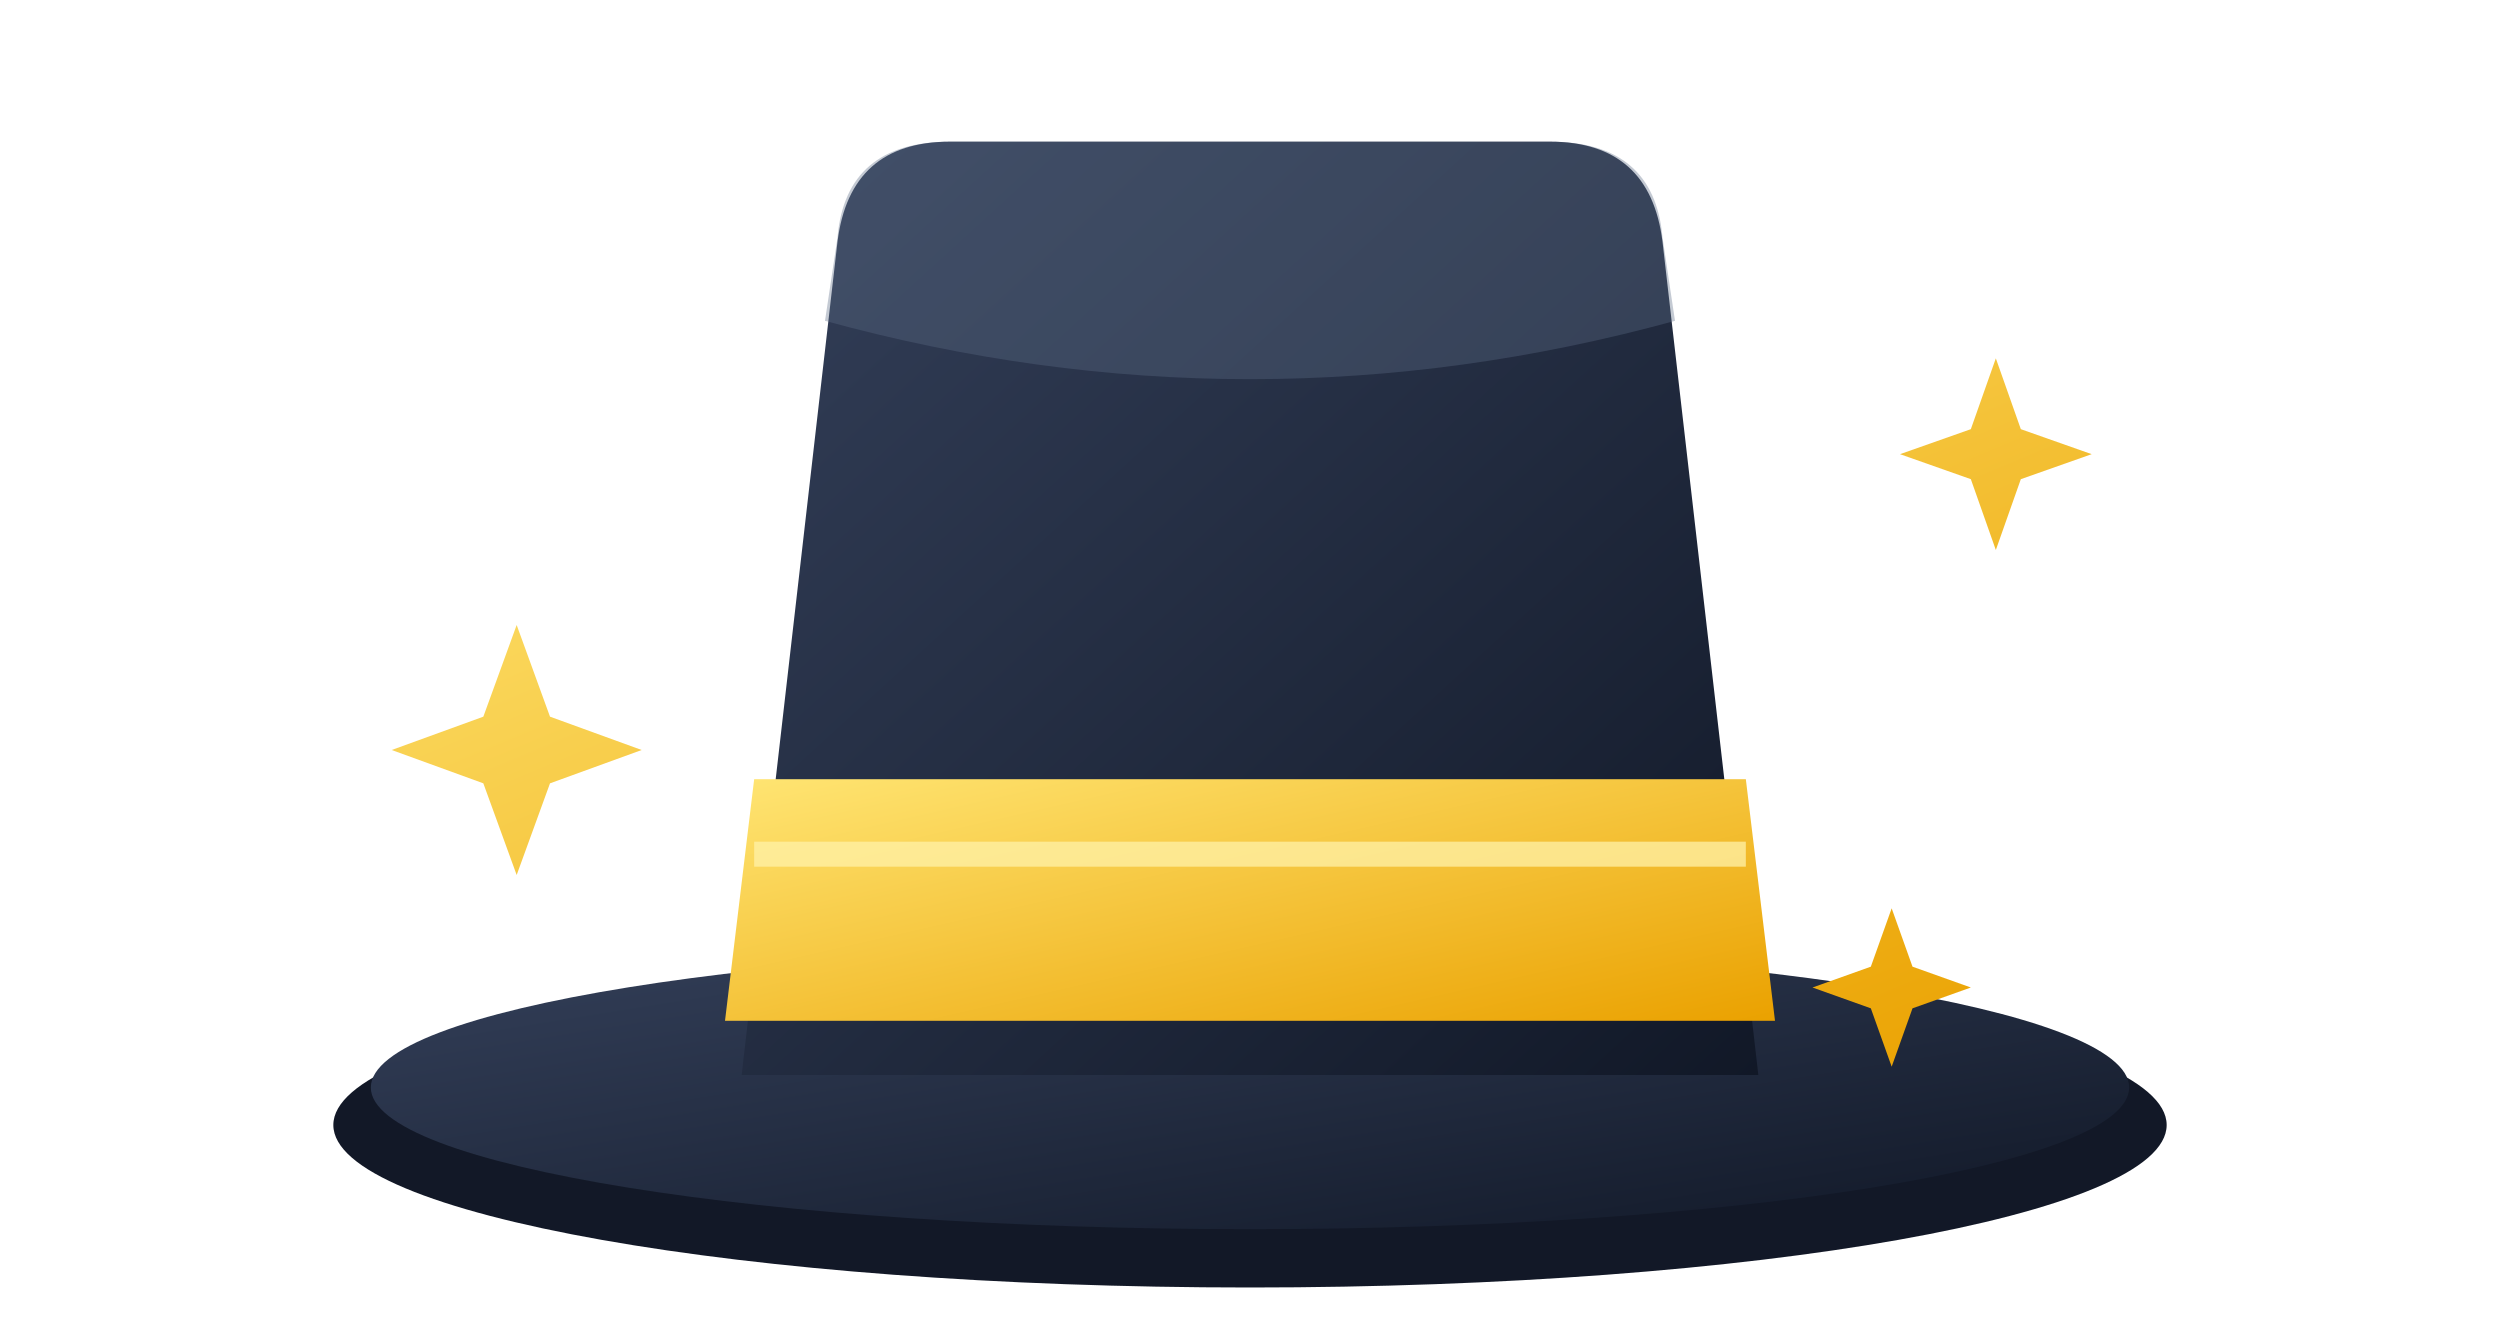
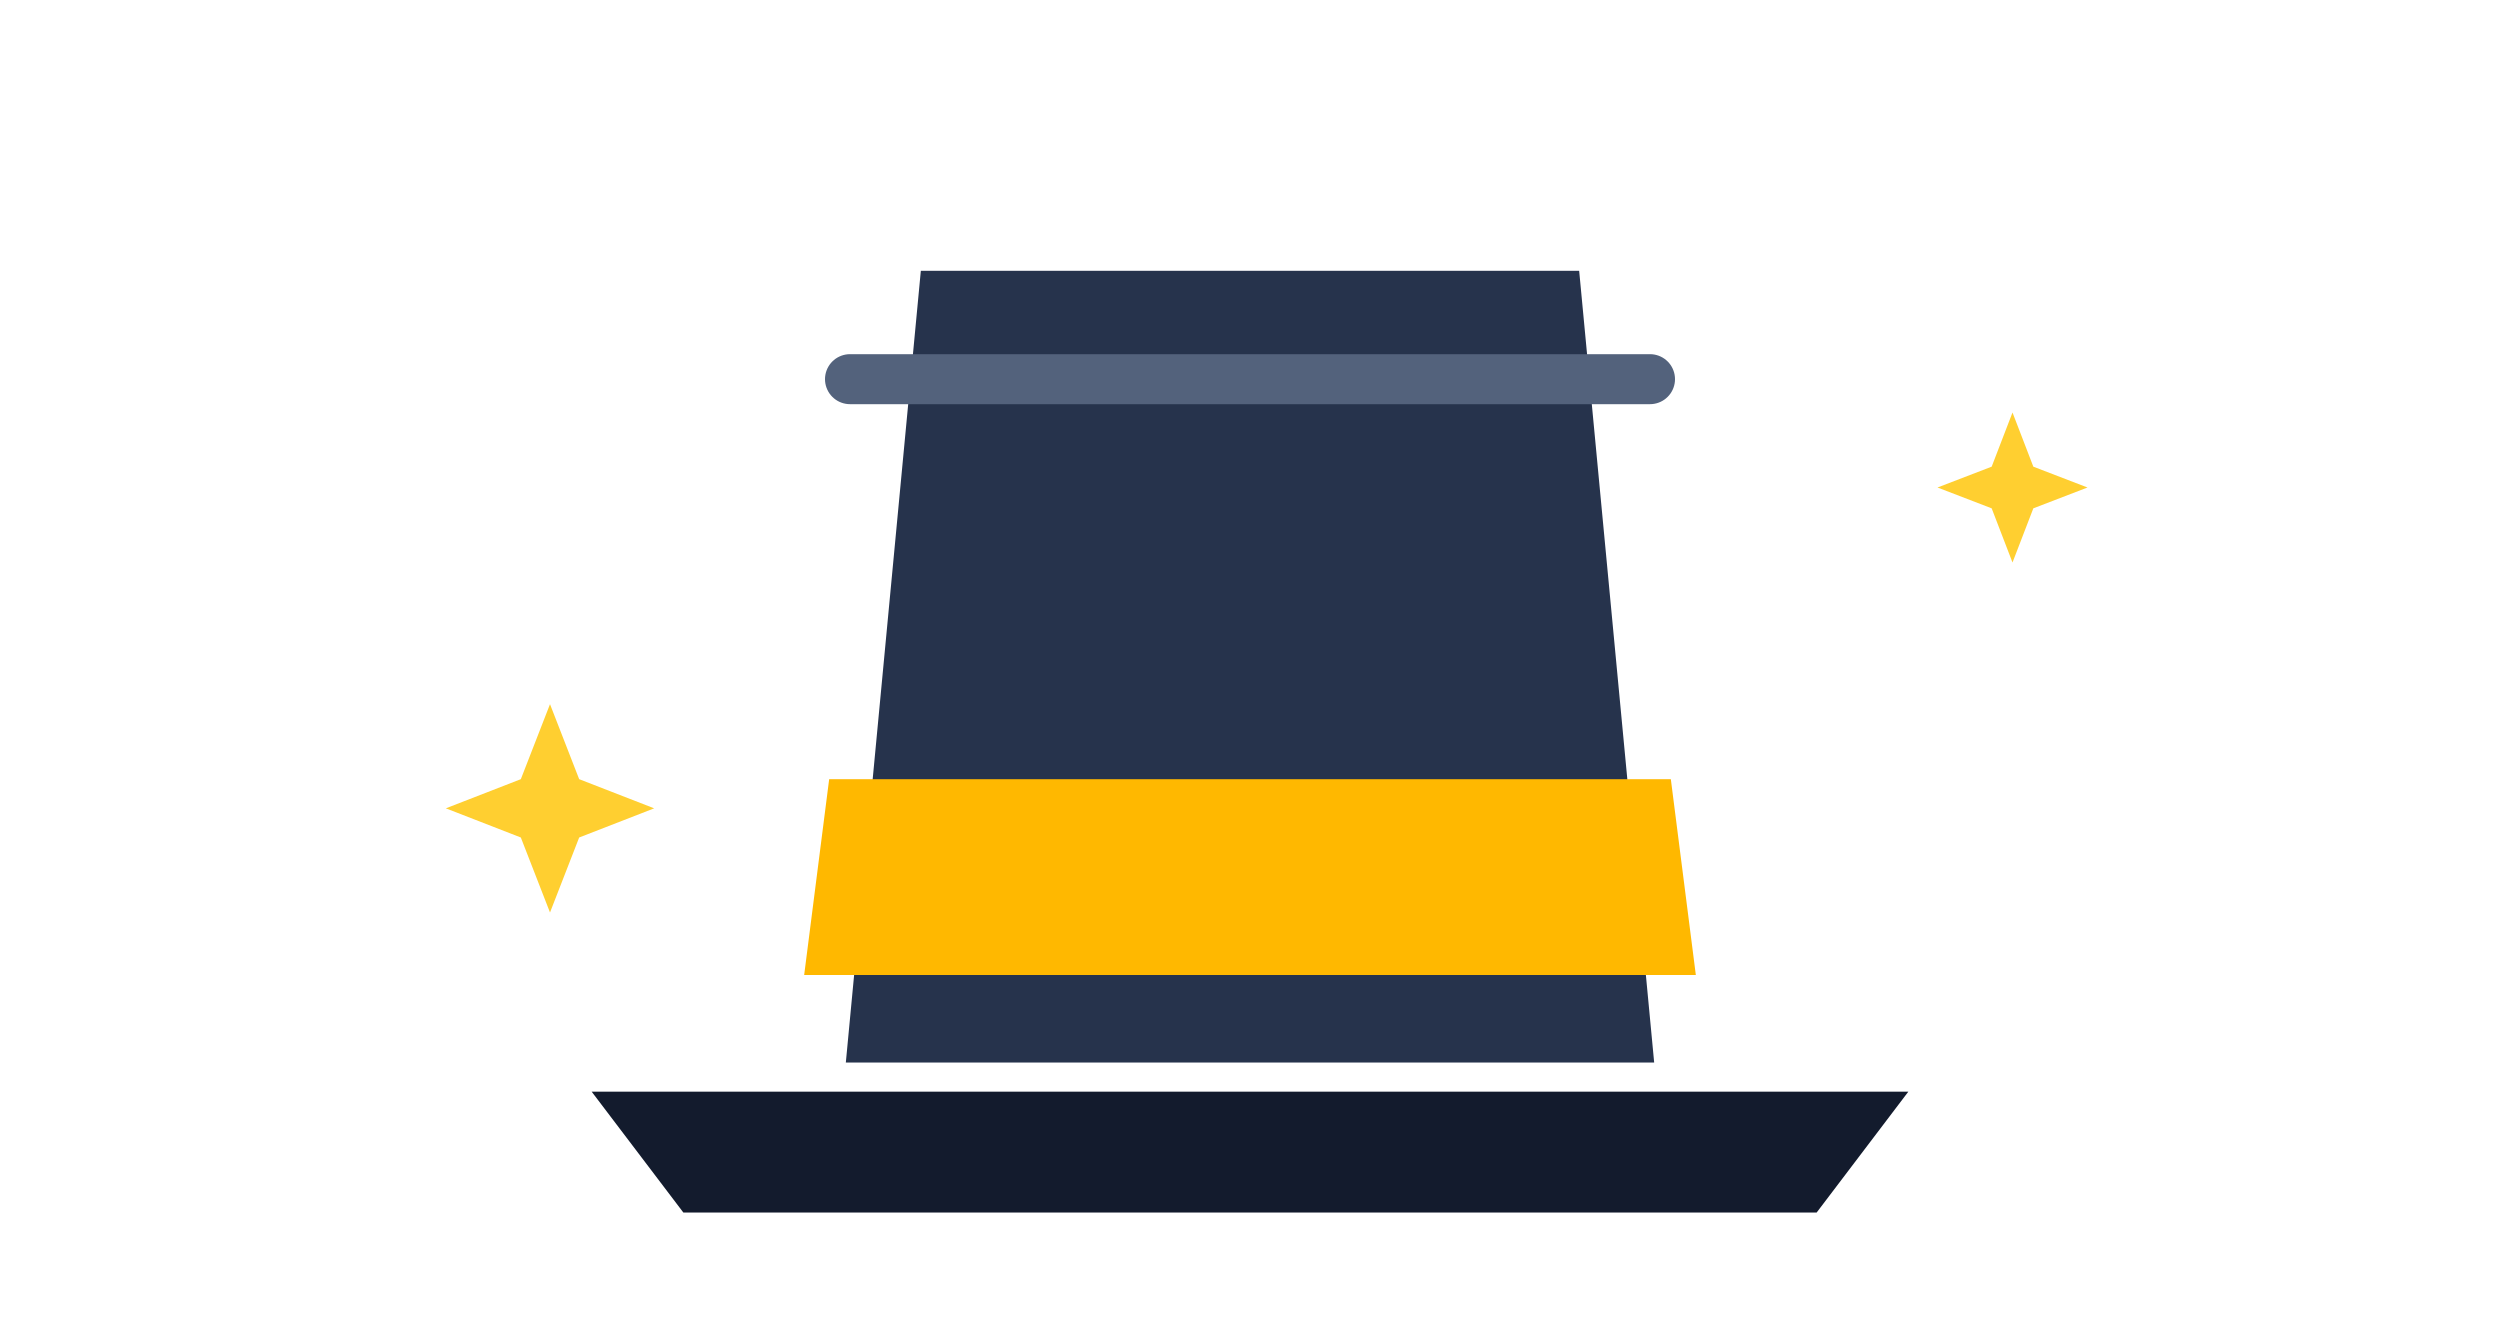
- <svg xmlns="http://www.w3.org/2000/svg" viewBox="0 0 600 320" role="img" aria-labelledby="title desc">
-   <defs>
-     <linearGradient id="new-year-black" x1="0" y1="0" x2="1" y2="1">
-       <stop stop-color="#34405A" />
-       <stop offset="1" stop-color="#111827" />
-     </linearGradient>
-     <linearGradient id="new-year-gold" x1="0" y1="0" x2="1" y2="1">
-       <stop stop-color="#FFE573" />
-       <stop offset="1" stop-color="#EAA100" />
-     </linearGradient>
-   </defs>
-   <ellipse cx="300" cy="270" rx="220" ry="39" fill="#121827" />
-   <ellipse cx="300" cy="261" rx="211" ry="34" fill="url(#new-year-black)" />
-   <path d="M178 258 201 58q3-24 27-24h144q24 0 27 24l23 200Z" fill="url(#new-year-black)" />
-   <path d="M198 77q102 28 204 0l-3-20q-2-23-27-23H228q-25 0-27 23Z" fill="#5C6B86" opacity=".36" />
-   <path d="M181 187h238l7 58H174Z" fill="url(#new-year-gold)" />
-   <path d="M181 205h238" stroke="#FFF1A8" stroke-width="6" opacity=".75" />
-   <path d="m124 150 8 22 22 8-22 8-8 22-8-22-22-8 22-8Zm355-64 6 17 17 6-17 6-6 17-6-17-17-6 17-6Zm-25 132 5 14 14 5-14 5-5 14-5-14-14-5 14-5Z" fill="url(#new-year-gold)" />
+ <svg xmlns="http://www.w3.org/2000/svg" viewBox="0 0 600 320" role="img" aria-labelledby="title">
+   <path d="M142 262h316l-22 29H164z" fill="#131B2D" />
+   <path d="m203 255 18-190h158l18 190z" fill="#26334C" />
+   <path d="M199 187h202l6 47H193z" fill="#FFB800" />
+   <path d="M204 91h192" stroke="#53627C" stroke-width="12" stroke-linecap="round" />
+   <path d="m132 169 7 18 18 7-18 7-7 18-7-18-18-7 18-7Zm351-70 5 13 13 5-13 5-5 13-5-13-13-5 13-5Z" fill="#FFCF30" />
</svg>
